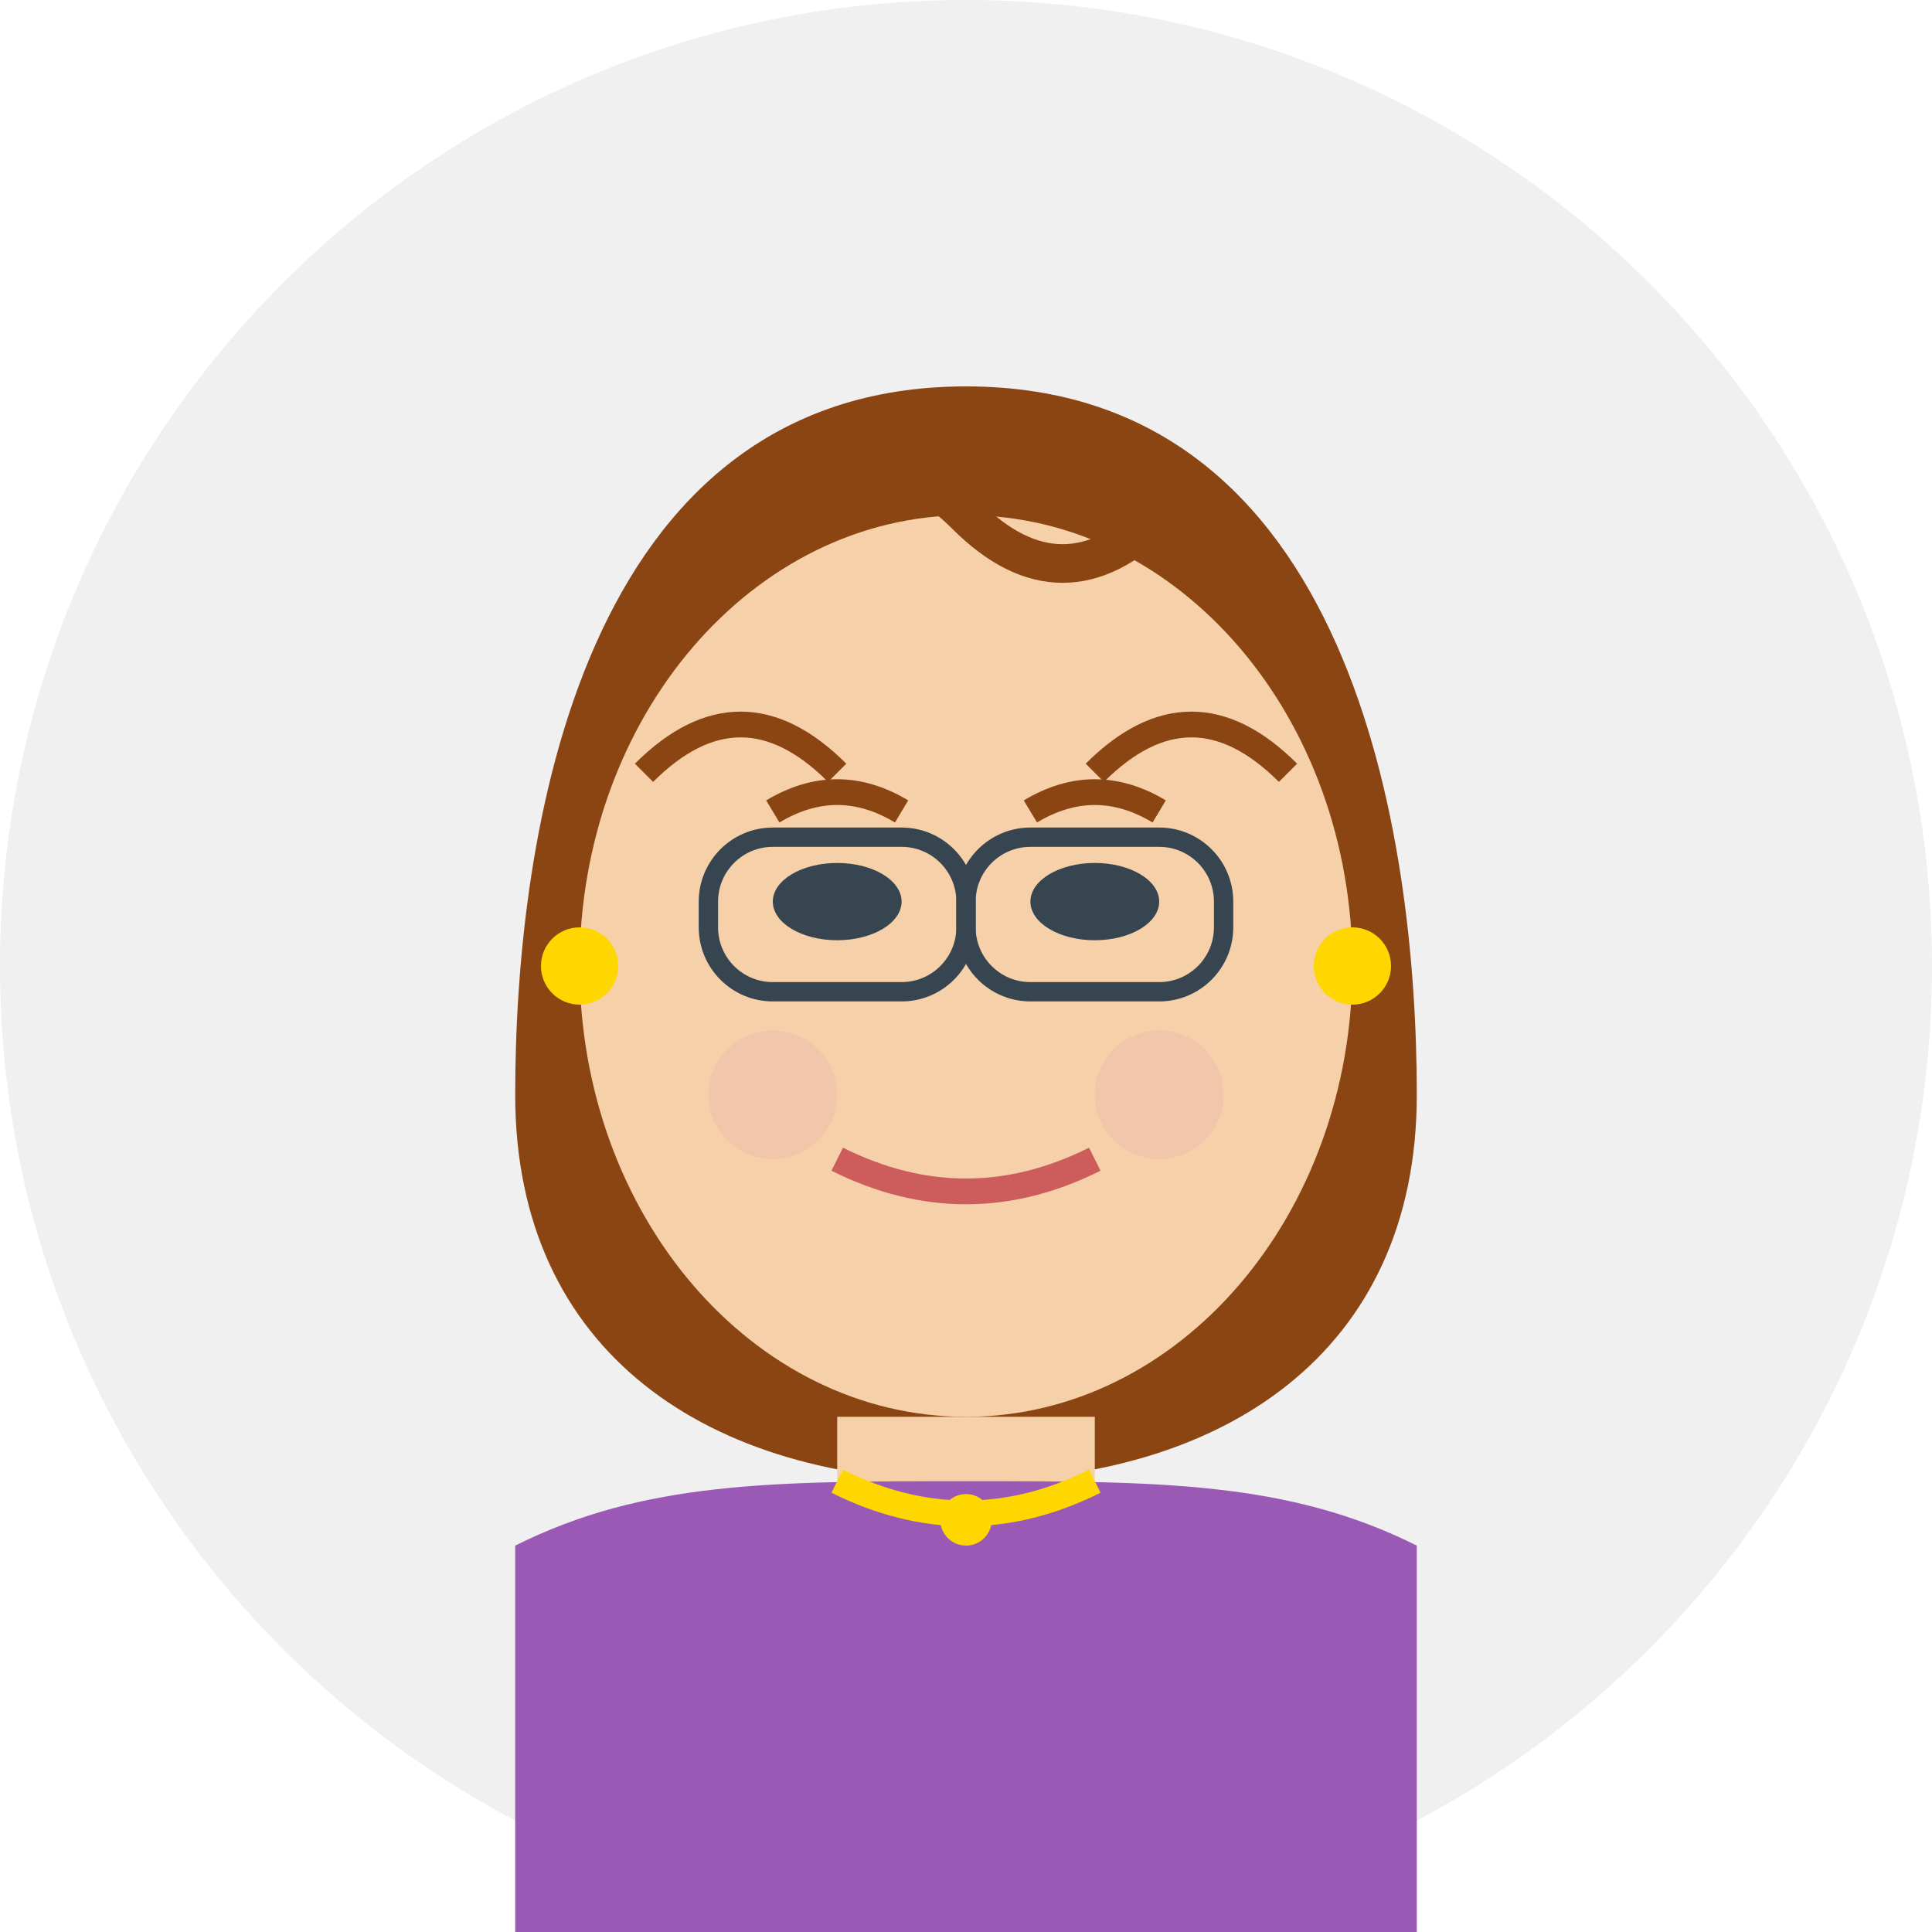
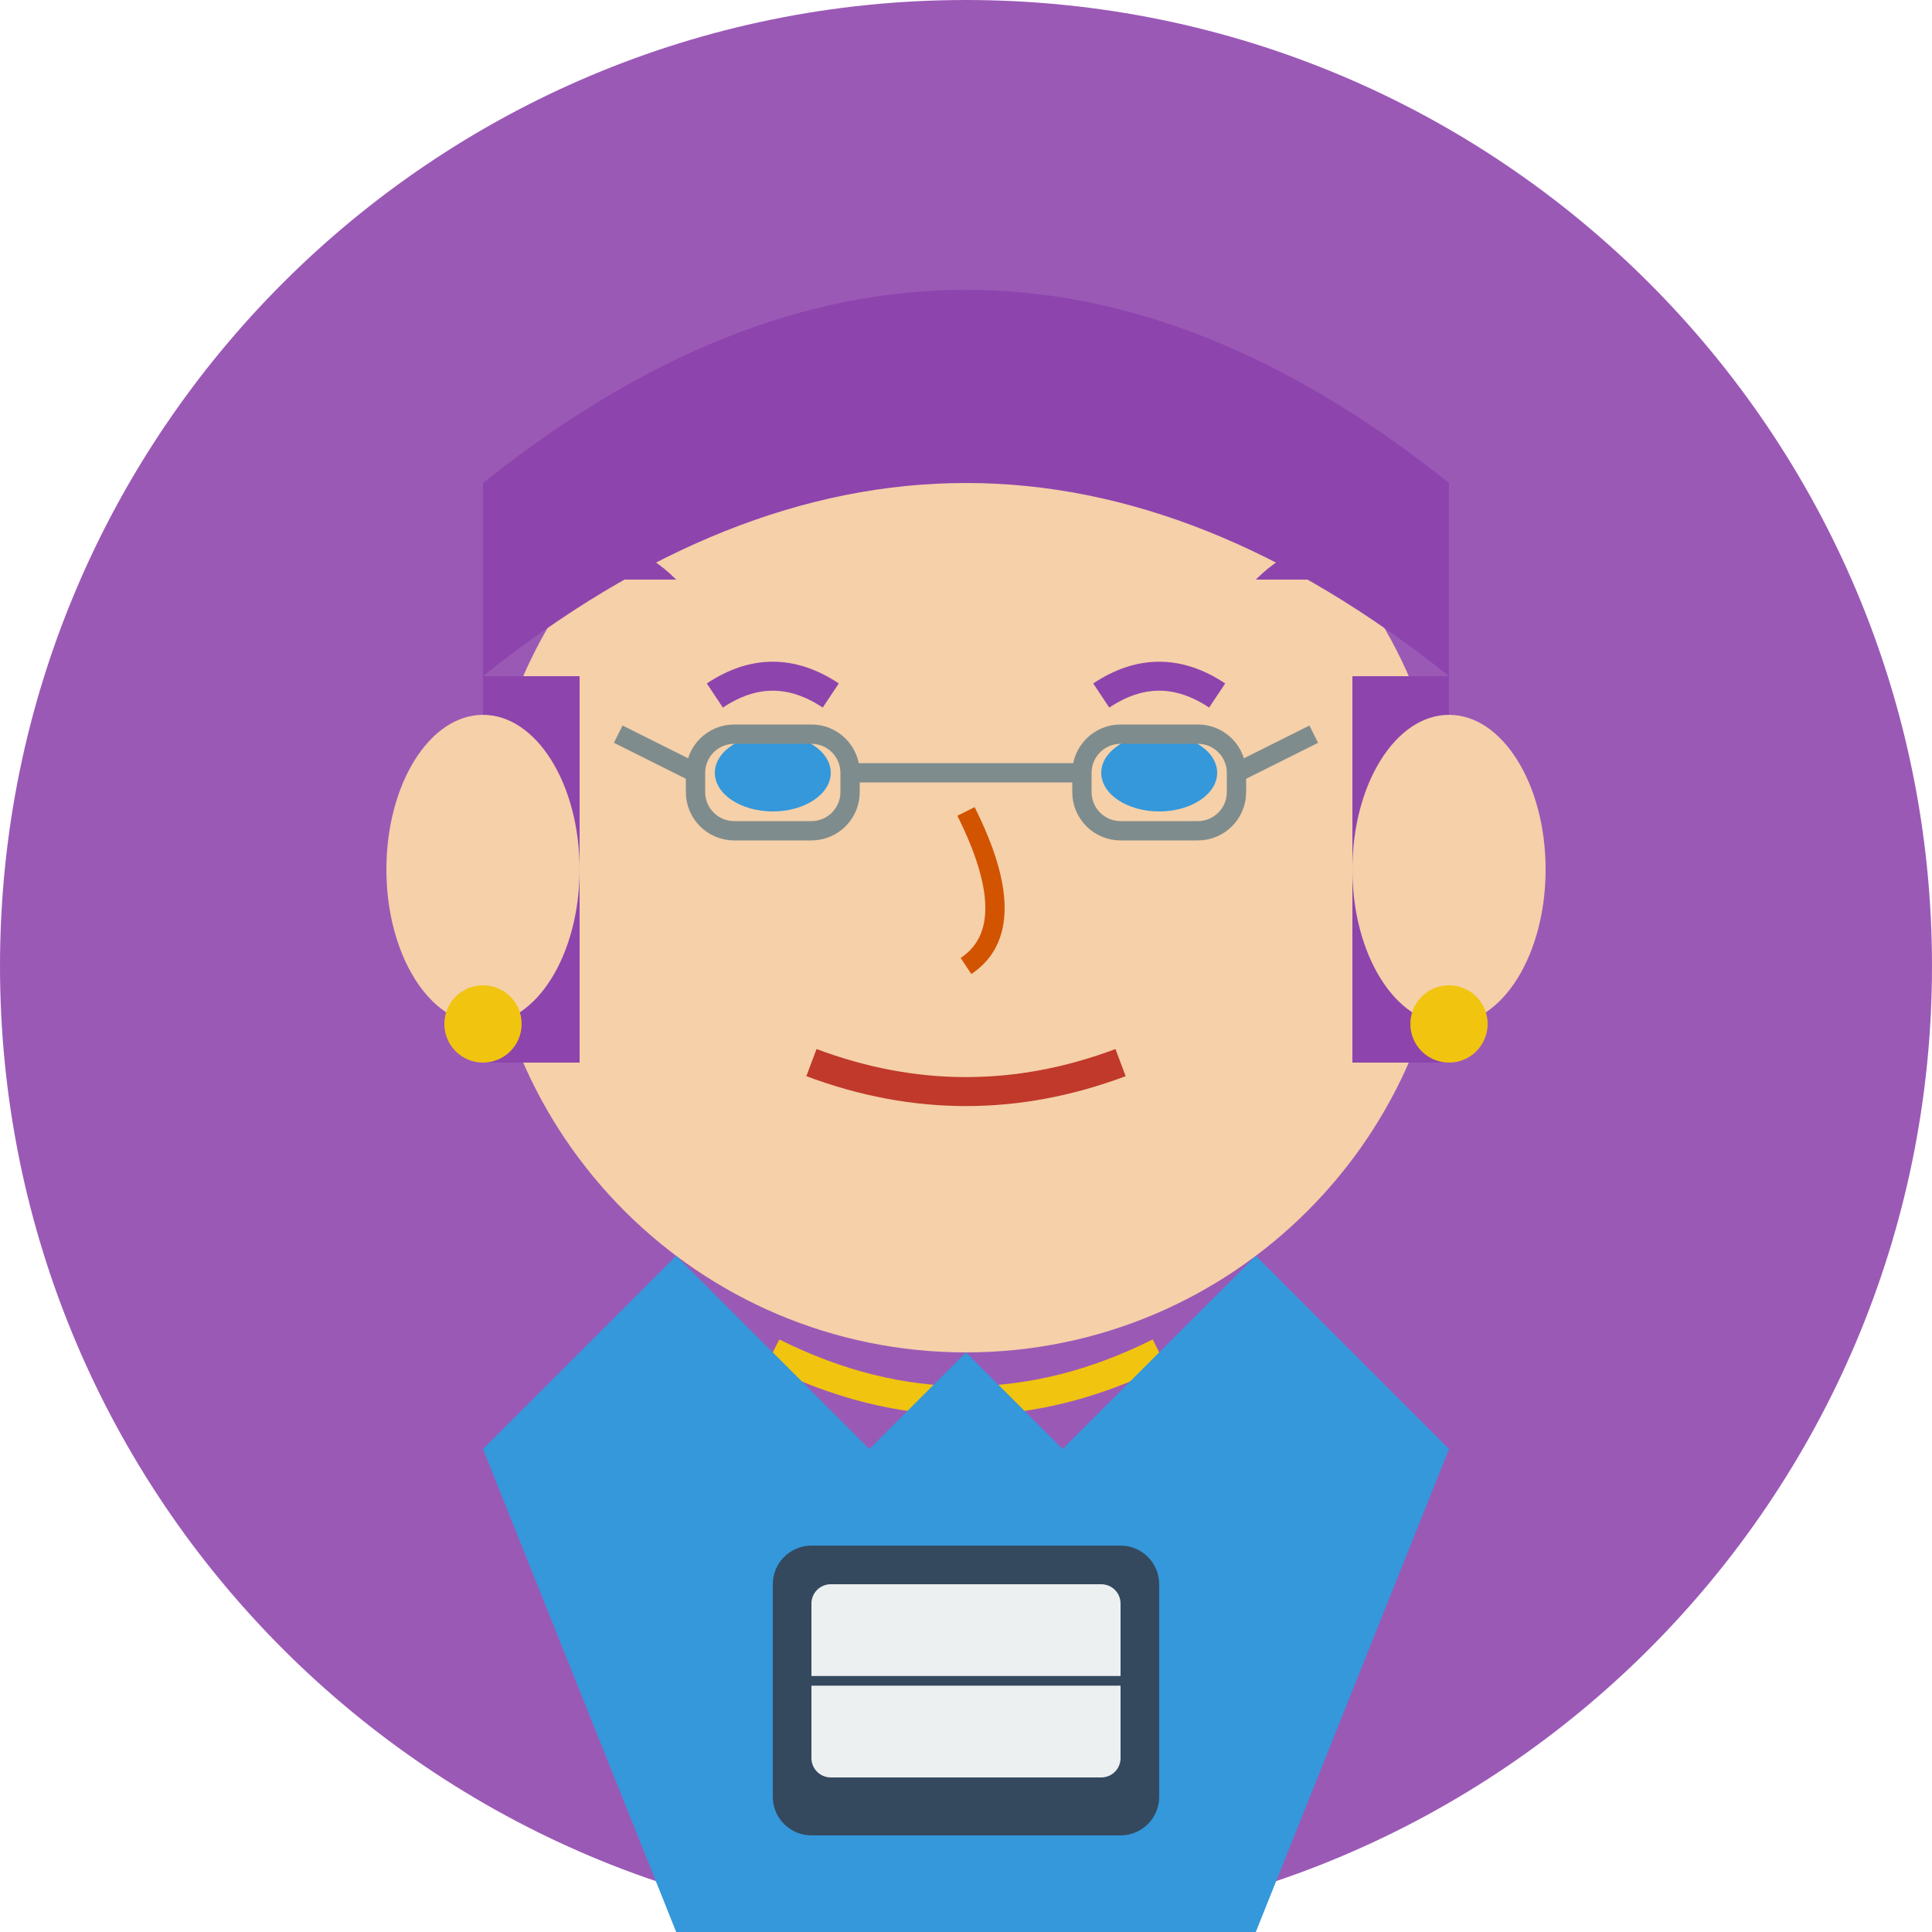
- <svg xmlns="http://www.w3.org/2000/svg" width="150" height="150" viewBox="0 0 150 150">
-   <circle cx="75" cy="75" r="75" fill="#f0f0f0" />
-   <path d="M75,30 C45,30 40,65 40,85 C40,105 55,115 75,115 C95,115 110,105 110,85 C110,65 105,30 75,30 Z" fill="#8b4513" />
-   <ellipse cx="75" cy="75" rx="30" ry="35" fill="#f5d0a9" />
-   <ellipse cx="65" cy="70" rx="5" ry="3" fill="#36454F" />
-   <ellipse cx="85" cy="70" rx="5" ry="3" fill="#36454F" />
-   <path d="M60,63 Q65,60 70,63" fill="none" stroke="#8b4513" stroke-width="2" />
-   <path d="M80,63 Q85,60 90,63" fill="none" stroke="#8b4513" stroke-width="2" />
-   <path d="M75,75 Q77,80 75,85" fill="none" stroke="#f5d0a9" stroke-width="2" />
-   <path d="M65,90 Q75,95 85,90" fill="none" stroke="#cd5c5c" stroke-width="2" />
-   <circle cx="45" cy="75" r="3" fill="#ffd700" />
-   <circle cx="105" cy="75" r="3" fill="#ffd700" />
-   <path d="M65,110 L65,120 L85,120 L85,110" fill="#f5d0a9" />
-   <path d="M40,120 C50,115 60,115 75,115 C90,115 100,115 110,120 L110,150 L40,150 Z" fill="#9b59b6" />
-   <path d="M60,40 C65,35 70,35 75,40 C80,45 85,45 90,40" fill="none" stroke="#8b4513" stroke-width="3" />
-   <path d="M50,60 C55,55 60,55 65,60" fill="none" stroke="#8b4513" stroke-width="2" />
-   <path d="M85,60 C90,55 95,55 100,60" fill="none" stroke="#8b4513" stroke-width="2" />
-   <path d="M65,115 Q75,120 85,115" fill="none" stroke="#ffd700" stroke-width="2" />
-   <circle cx="75" cy="118" r="2" fill="#ffd700" />
-   <rect x="55" y="65" width="20" height="12" rx="5" ry="5" fill="none" stroke="#36454F" stroke-width="1.5" />
-   <rect x="75" y="65" width="20" height="12" rx="5" ry="5" fill="none" stroke="#36454F" stroke-width="1.5" />
-   <path d="M75,71 L75,71" stroke="#36454F" stroke-width="1.5" />
-   <circle cx="60" cy="85" r="5" fill="#E6B0AA" opacity="0.3" />
-   <circle cx="90" cy="85" r="5" fill="#E6B0AA" opacity="0.3" />
+ <svg xmlns="http://www.w3.org/2000/svg" width="100" height="100" viewBox="0 0 100 100">
+   <circle cx="50" cy="50" r="50" fill="#9b59b6" />
+   <circle cx="50" cy="45" r="25" fill="#f5d0a9" />
+   <path d="M25 35 Q50 15 75 35 L75 25 Q50 5 25 25 Z" fill="#8e44ad" />
+   <path d="M25 35 Q30 25 35 30 L25 30 Z" fill="#8e44ad" />
+   <path d="M75 35 Q70 25 65 30 L75 30 Z" fill="#8e44ad" />
+   <path d="M25 35 Q25 45 25 55 L30 55 Q30 45 30 35 Z" fill="#8e44ad" />
+   <path d="M75 35 Q75 45 75 55 L70 55 Q70 45 70 35 Z" fill="#8e44ad" />
+   <ellipse cx="25" cy="45" rx="5" ry="8" fill="#f5d0a9" />
+   <ellipse cx="75" cy="45" rx="5" ry="8" fill="#f5d0a9" />
+   <ellipse cx="40" cy="40" rx="3" ry="2" fill="#3498db" />
+   <ellipse cx="60" cy="40" rx="3" ry="2" fill="#3498db" />
+   <path d="M37 36 Q40 34 43 36" fill="none" stroke="#8e44ad" stroke-width="1.5" />
+   <path d="M57 36 Q60 34 63 36" fill="none" stroke="#8e44ad" stroke-width="1.5" />
+   <path d="M50 42 Q53 48 50 50" fill="none" stroke="#d35400" stroke-width="1" />
+   <path d="M42 55 Q50 58 58 55" fill="none" stroke="#c0392b" stroke-width="1.5" />
+   <rect x="36" y="38" width="8" height="5" rx="2" ry="2" fill="none" stroke="#7f8c8d" stroke-width="1" />
+   <rect x="56" y="38" width="8" height="5" rx="2" ry="2" fill="none" stroke="#7f8c8d" stroke-width="1" />
+   <path d="M44 40 L56 40" fill="none" stroke="#7f8c8d" stroke-width="1" />
+   <path d="M36 40 L32 38" fill="none" stroke="#7f8c8d" stroke-width="1" />
+   <path d="M64 40 L68 38" fill="none" stroke="#7f8c8d" stroke-width="1" />
+   <circle cx="25" cy="53" r="2" fill="#f1c40f" />
+   <circle cx="75" cy="53" r="2" fill="#f1c40f" />
+   <path d="M40 70 Q50 75 60 70" fill="none" stroke="#f1c40f" stroke-width="1.5" />
+   <circle cx="50" cy="73" r="2" fill="#f1c40f" />
+   <path d="M25 75 L35 65 L45 75 L50 70 L55 75 L65 65 L75 75 L65 100 L35 100 Z" fill="#3498db" />
+   <rect x="40" y="80" width="20" height="15" rx="2" fill="#34495e" />
+   <rect x="42" y="82" width="16" height="10" rx="1" fill="#ecf0f1" />
+   <line x1="42" y1="87" x2="58" y2="87" stroke="#34495e" stroke-width="0.5" />
</svg>
